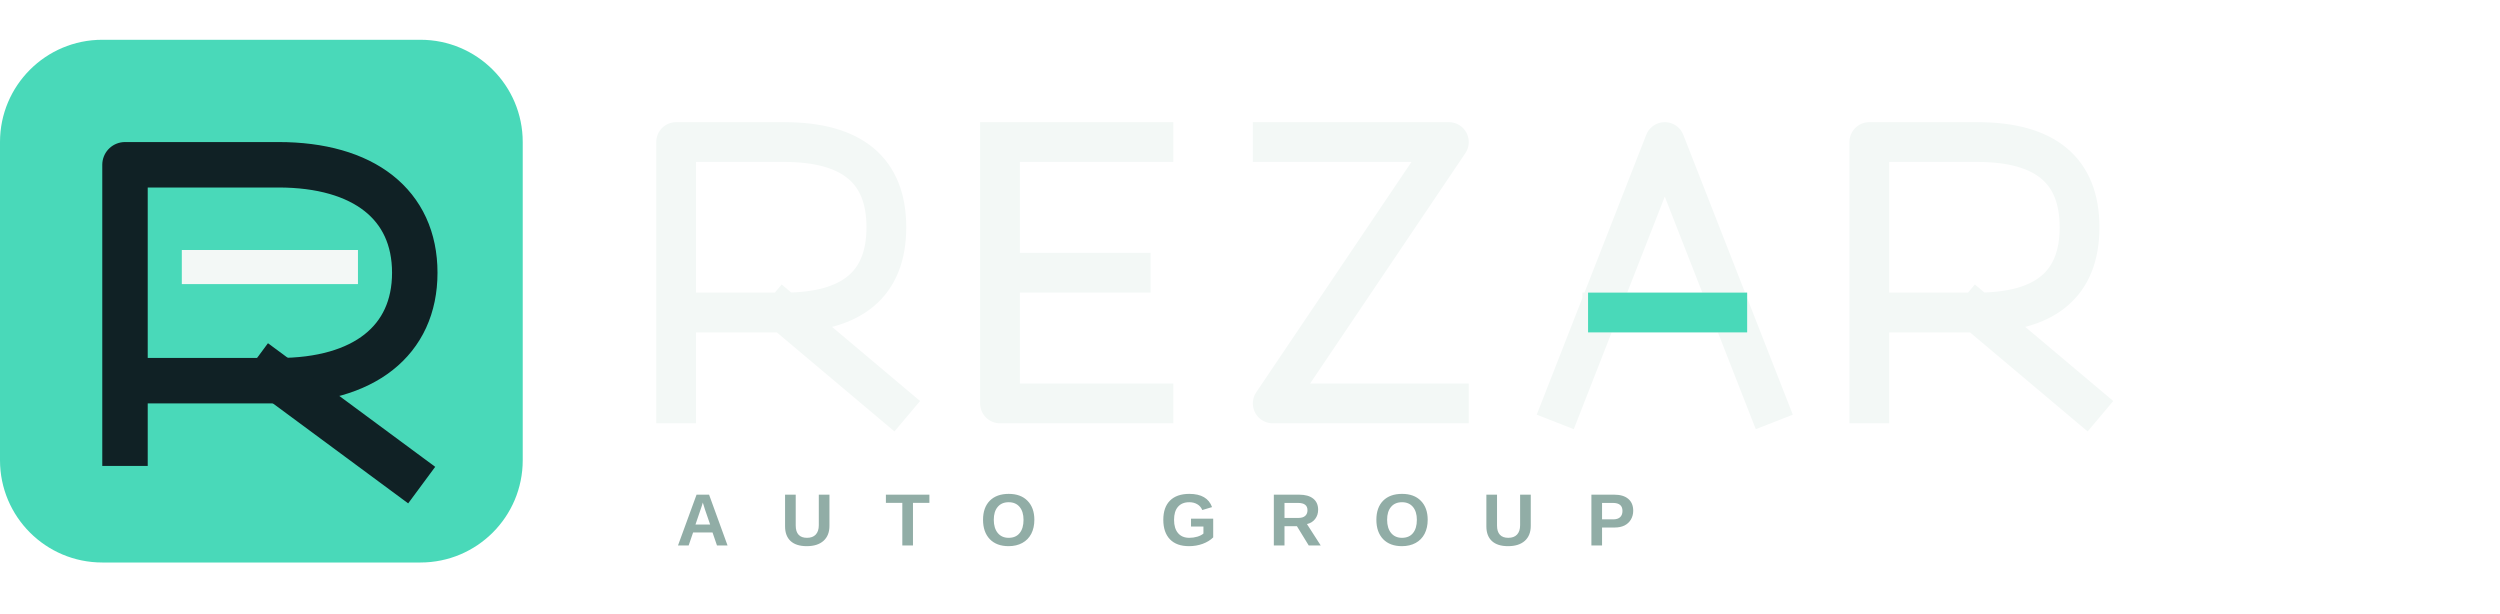
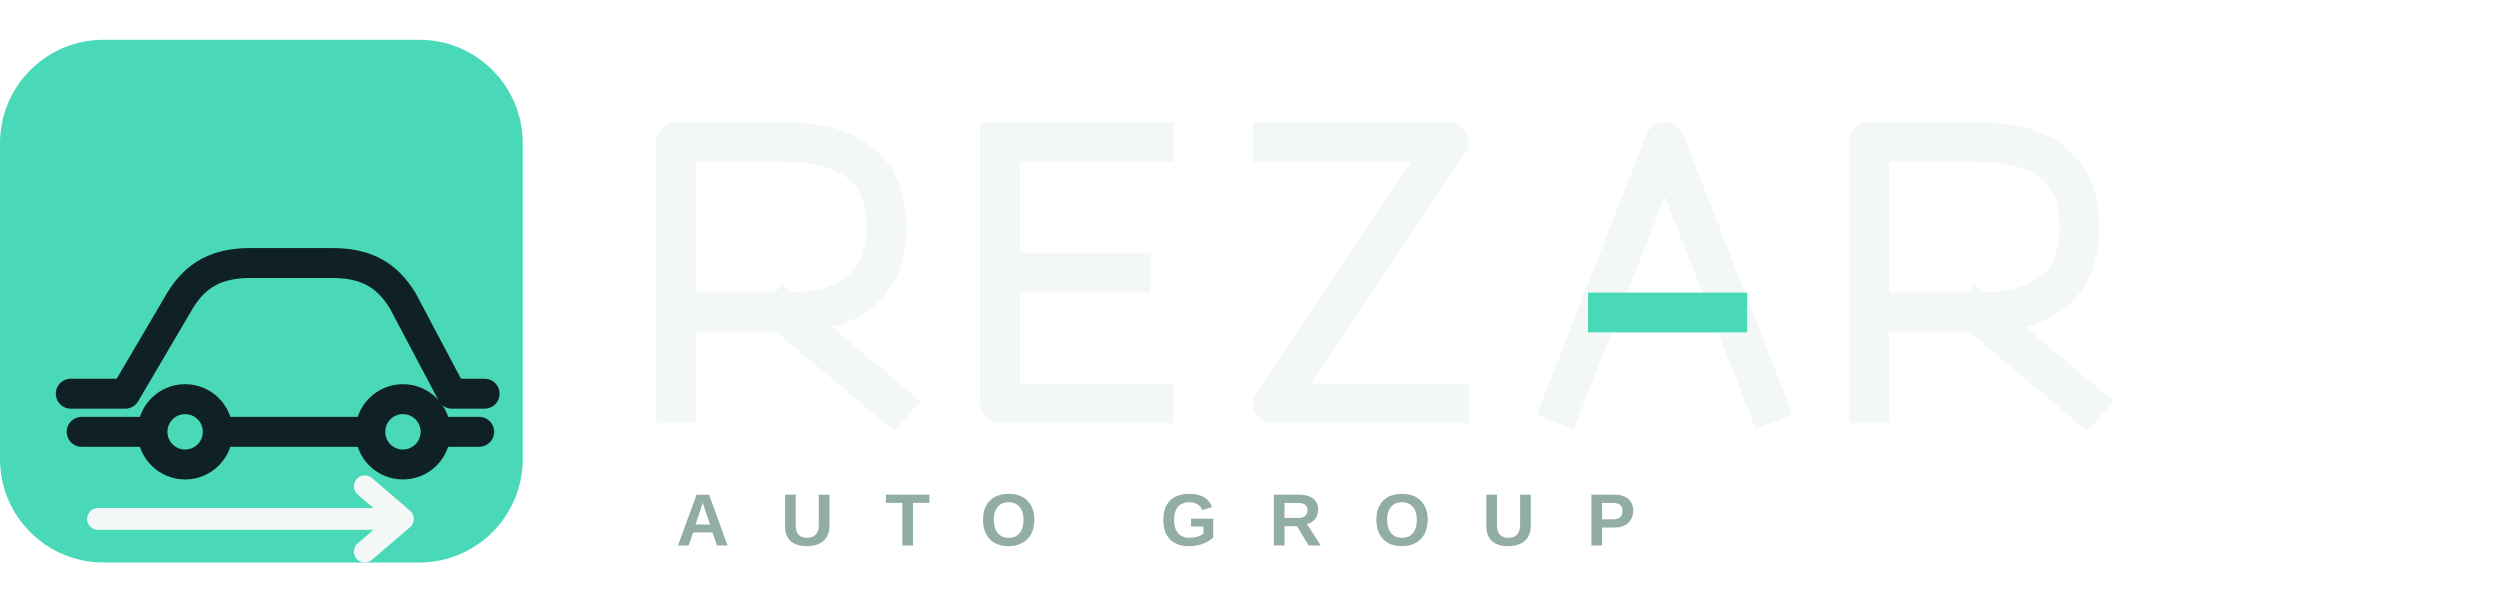
<svg xmlns="http://www.w3.org/2000/svg" viewBox="0 0 440 108" role="img" aria-labelledby="title">
-   <rect x="0" y="7" width="92" height="92" rx="18" fill="#49D9B9" />
-   <path d="M22 78V29h27c15 0 24 7 24 19S64 67 49 67H22" fill="none" stroke="#102125" stroke-width="8" stroke-linecap="square" stroke-linejoin="round" />
-   <path d="M48 66 71 83" fill="none" stroke="#102125" stroke-width="8" stroke-linecap="square" />
-   <path d="M35 47h25" fill="none" stroke="#F3F8F6" stroke-width="6" stroke-linecap="square" />
+   <g transform="translate(0 7) scale(.958333)">
+     <rect width="96" height="96" rx="19" fill="#49D9B9" />
+     <g fill="none" stroke="#102125" stroke-width="5.5" stroke-linecap="round" stroke-linejoin="round">
+       <path d="M13 65h10l10-17c3-5 7-7 13-7h15c6 0 10 2 13 7l9 17h6" />
+       <path d="M15 72h12m13 0h28m13 0h7" />
+       <circle cx="34" cy="72" r="6" />
+       <circle cx="74" cy="72" r="6" />
+     </g>
+     <path d="M18 88h56m-7-6 7 6-7 6" fill="none" stroke="#F3F8F6" stroke-width="4" stroke-linecap="round" stroke-linejoin="round" />
+   </g>
  <g fill="none" stroke="#F3F8F6" stroke-width="7" stroke-linecap="square" stroke-linejoin="round">
    <path d="M119 71V25h19q18 0 18 15t-18 15h-19m19 0 19 16" />
    <path d="M176 25h27m-27 0v46h27m-27-23h23" />
    <path d="M224 25h31l-31 46h31" />
    <path d="m275 71 18-46 18 46m-29-16h22" />
    <path d="M329 71V25h19q18 0 18 15t-18 15h-19m19 0 19 16" />
  </g>
  <path d="M283 55h21" fill="none" stroke="#49D9B9" stroke-width="7" stroke-linecap="square" />
  <text x="119" y="96" fill="#91ADA6" font-family="Arial, sans-serif" font-size="13" font-weight="700" letter-spacing="9">AUTO GROUP</text>
</svg>
